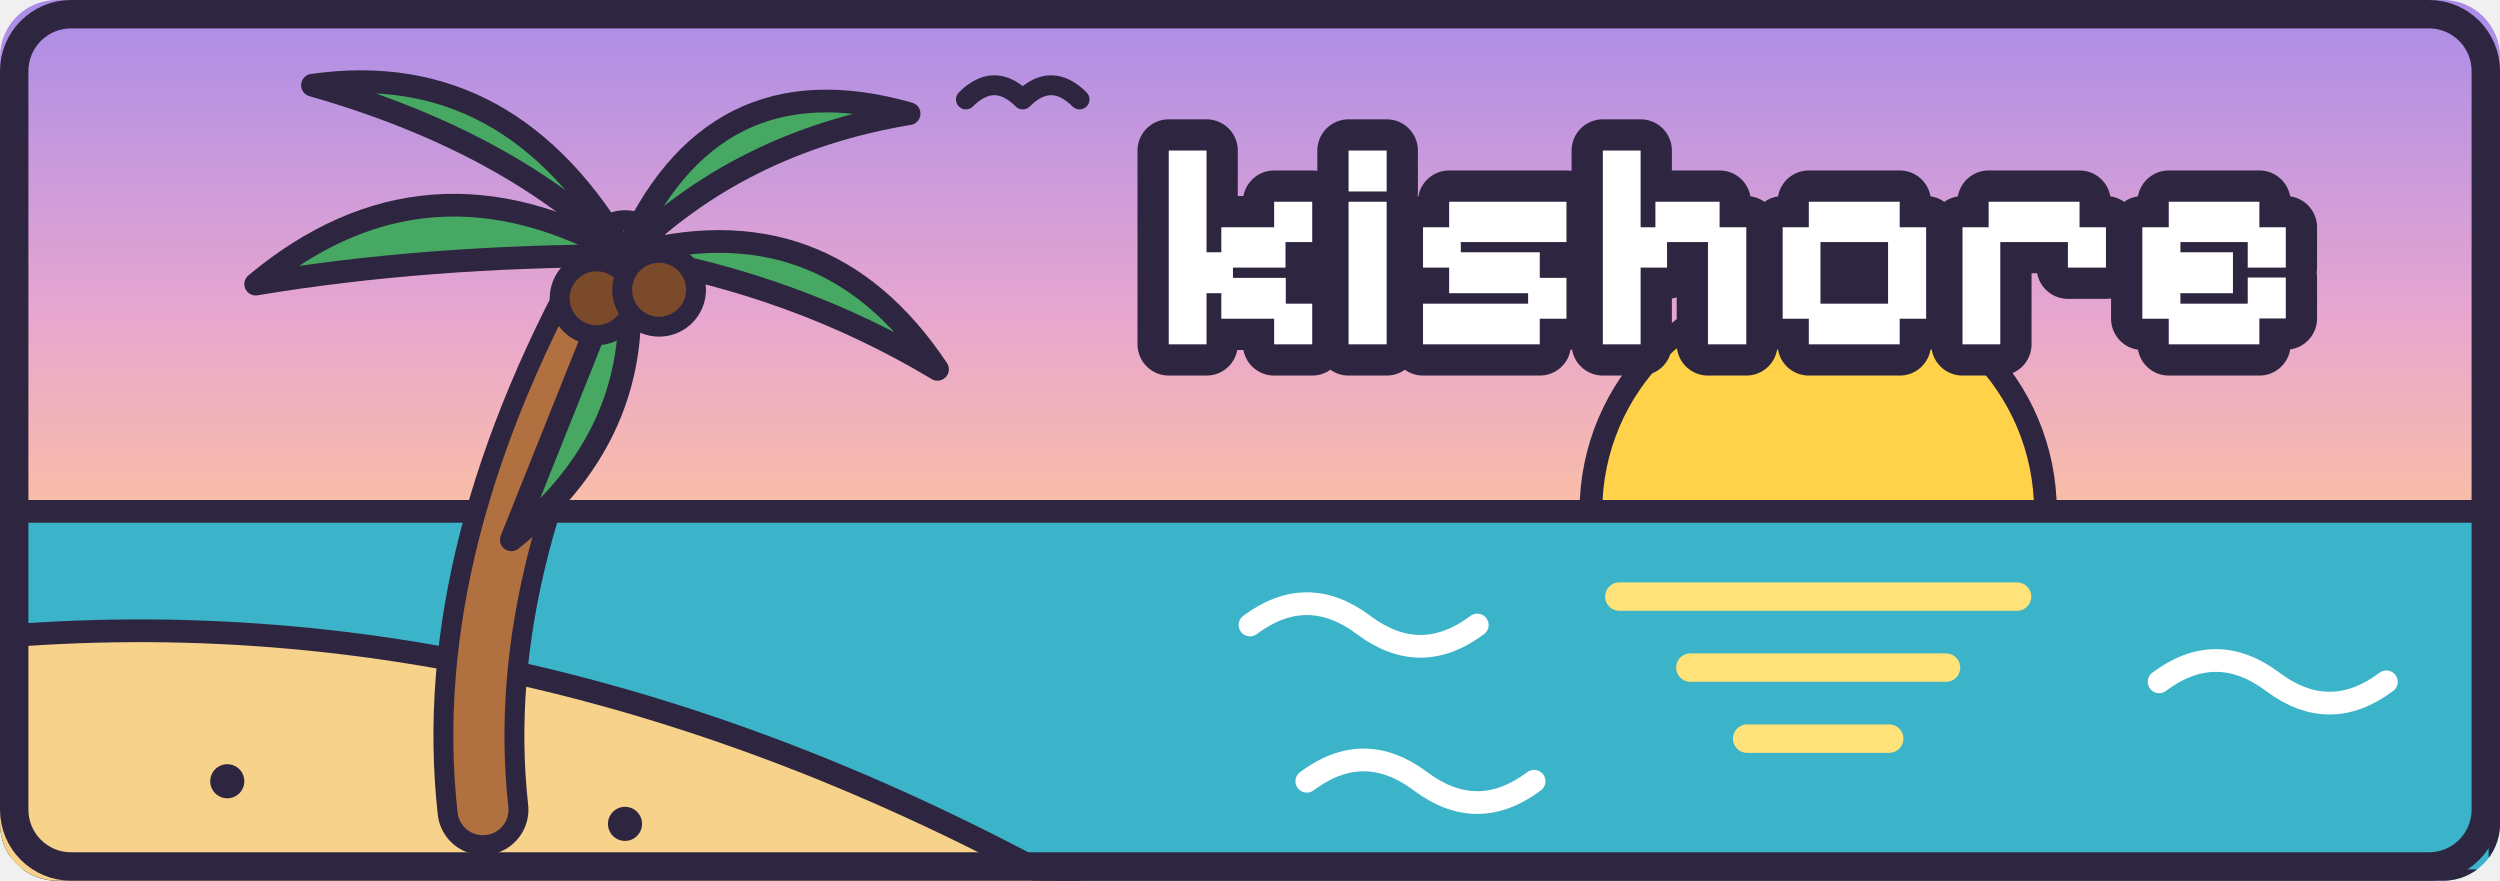
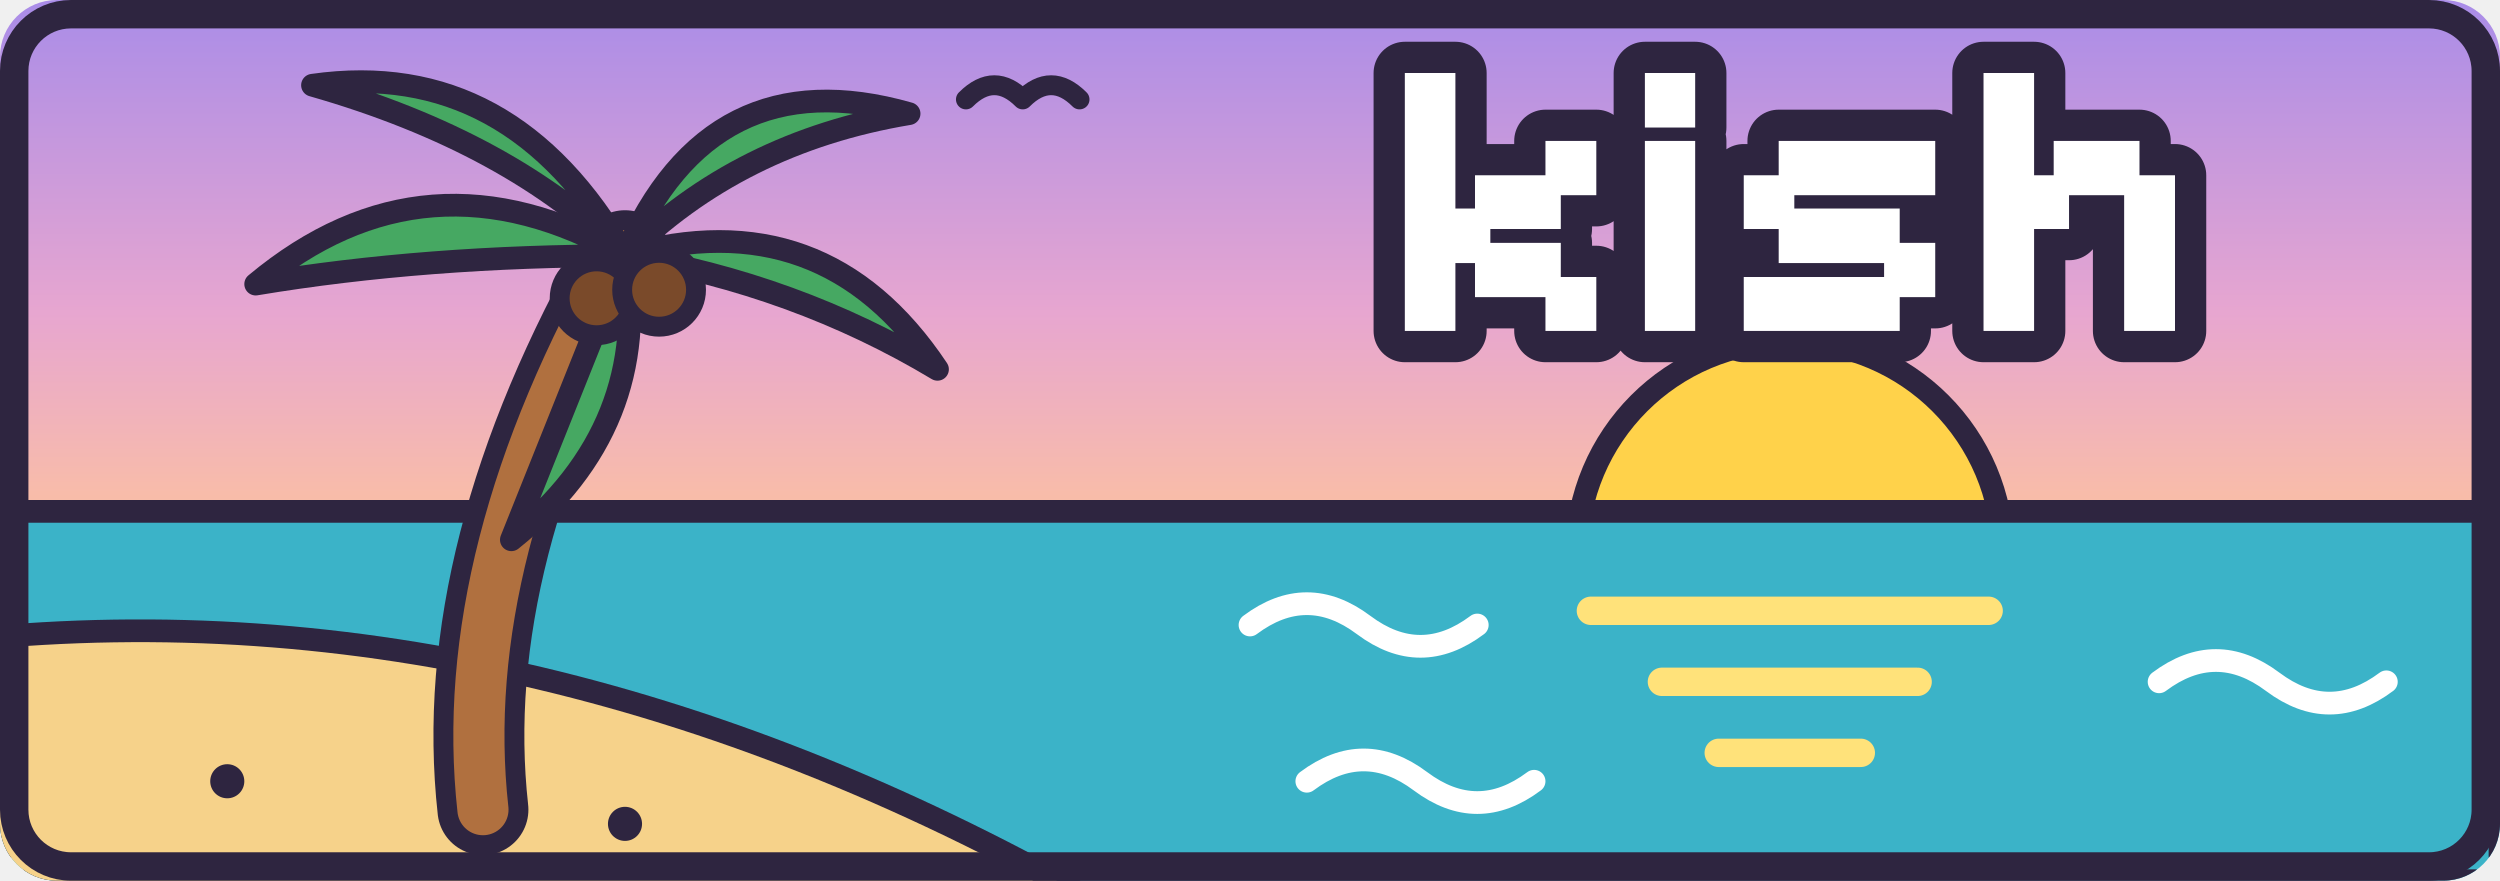
<svg xmlns="http://www.w3.org/2000/svg" width="88" height="31" viewBox="0 0 88 31">
  <defs>
    <linearGradient id="sky" x1="0" x2="0" y1="0" y2="1">
      <stop offset="0" stop-color="#a98ce8" />
      <stop offset=".55" stop-color="#e7a6d0" />
      <stop offset="1" stop-color="#ffc59a" />
    </linearGradient>
    <clipPath id="frame">
      <rect width="88" height="31" rx="2" />
    </clipPath>
  </defs>
  <g clip-path="url(#frame)" stroke="#2e2540" stroke-linejoin="round" stroke-linecap="round">
    <rect width="88" height="20" fill="url(#sky)" stroke="none" />
-     <circle cx="64" cy="18" r="8" fill="#ffd24a" stroke-width=".8" />
+     <circle cx="63" cy="19.5" r="7.5" fill="#ffd24a" stroke-width=".8" />
    <rect y="18" width="88" height="13" fill="#3bb3c8" stroke-width=".8" />
-     <path d="M57 21h14M59.5 23.5h9M61.5 26h5" stroke="#ffe27a" stroke-width="1" />
+     <path d="M56 21.5h14M58.5 24h9M60.5 26.5h5" stroke="#ffe27a" stroke-width="1" />
    <path d="M44 22q2-1.5 4 0t4 0M76 24q2-1.5 4 0t4 0M46 27.5q2-1.5 4 0t4 0" fill="none" stroke="#fff" stroke-width=".8" />
    <path d="M-1 22.5q20-2 40 9.5H-1Z" fill="#f6d28a" stroke-width=".8" />
    <circle cx="8" cy="27.5" r=".6" fill="#2e2540" stroke="none" />
    <circle cx="22" cy="29" r=".6" fill="#2e2540" stroke="none" />
    <path d="M17 28.5q-1-9 5-19.5" fill="none" stroke-width="3.2" />
    <path d="M17 28.5q-1-9 5-19.5" fill="none" stroke="#b0703f" stroke-width="1.8" />
    <g fill="#46a862" stroke-width=".8">
      <path d="M22 9q-7-4-13 1q6-1 13-1Z" />
      <path d="M22 9q-4-7-11-6q7 2 11 6Z" />
      <path d="M22 9q3-7 10-5q-6 1-10 5Z" />
      <path d="M22 9q7-2 11 4q-5-3-11-4Z" />
      <path d="M22 9q1 6-4 10q2-5 4-10Z" />
    </g>
    <circle cx="21" cy="10.5" r="1.3" fill="#7a4a2a" stroke-width=".7" />
    <circle cx="23.2" cy="10.2" r="1.3" fill="#7a4a2a" stroke-width=".7" />
    <path d="M34 3.5q1-1 2 0q1-1 2 0" fill="none" stroke-width=".7" />
-     <path transform="translate(40.5 12)" d="M0.64 0.12V-6.7H1.97V-3.12H2.49V-4H4.35V-4.9H5.69V-3.48H4.75V-2.58H2.9V-2.22H4.76V-1.31H5.69V0.12H4.35V-0.78H2.49V-1.68H1.97V0.12Z M6.97 0.12V-4.9H8.31V0.12ZM6.97 -5.26V-6.7H8.31V-5.26Z M9.59 0.12V-1.31H13.29V-1.68H10.51V-2.58H9.59V-4H10.51V-4.9H14.64V-3.48H10.92V-3.12H13.7V-2.22H14.64V-0.78H13.7V0.12Z M15.92 0.12V-6.7H17.25V-4H17.77V-4.9H20.03V-4H20.97V0.12H19.62V-3.48H18.18V-2.58H17.25V0.12Z M23.17 0.12V-0.78H22.25V-4H23.17V-4.9H26.37V-4H27.3V-0.78H26.37V0.12ZM23.58 -1.31H25.96V-3.48H23.58Z M28.58 0.12V-4H29.5V-4.9H32.7V-4H33.63V-2.58H32.29V-3.48H29.91V0.12Z M35.84 0.12V-0.78H34.91V-4H35.84V-4.9H39.03V-4H39.96V-2.58H38.62V-3.48H36.25V-3.12H38.1V-1.68H36.25V-1.31H38.62V-2.23H39.96V-0.79H39.03V0.12Z" fill="#fff" stroke-width="2.2" paint-order="stroke" />
+     <path transform="translate(48.6 11.5)" d="M0.85 0.15V-8.93H2.63V-4.16H3.32V-5.33H5.8V-6.54H7.59V-4.63H6.34V-3.44H3.86V-2.95H6.34V-1.75H7.59V0.15H5.8V-1.04H3.32V-2.24H2.63V0.15Z M9.3 0.15V-6.54H11.07V0.15ZM9.3 -7.01V-8.93H11.07V-7.01Z M12.78 0.15V-1.75H17.72V-2.24H14.01V-3.44H12.78V-5.33H14.01V-6.54H19.52V-4.63H14.56V-4.16H18.27V-2.95H19.52V-1.04H18.27V0.15Z M21.22 0.15V-8.93H23V-5.33H23.69V-6.54H26.71V-5.33H27.96V0.15H26.17V-4.63H24.23V-3.44H23V0.15Z" fill="#fff" stroke-width="2.2" paint-order="stroke" />
  </g>
  <rect x=".5" y=".5" width="87" height="30" rx="2" fill="none" stroke="#2e2540" />
</svg>
